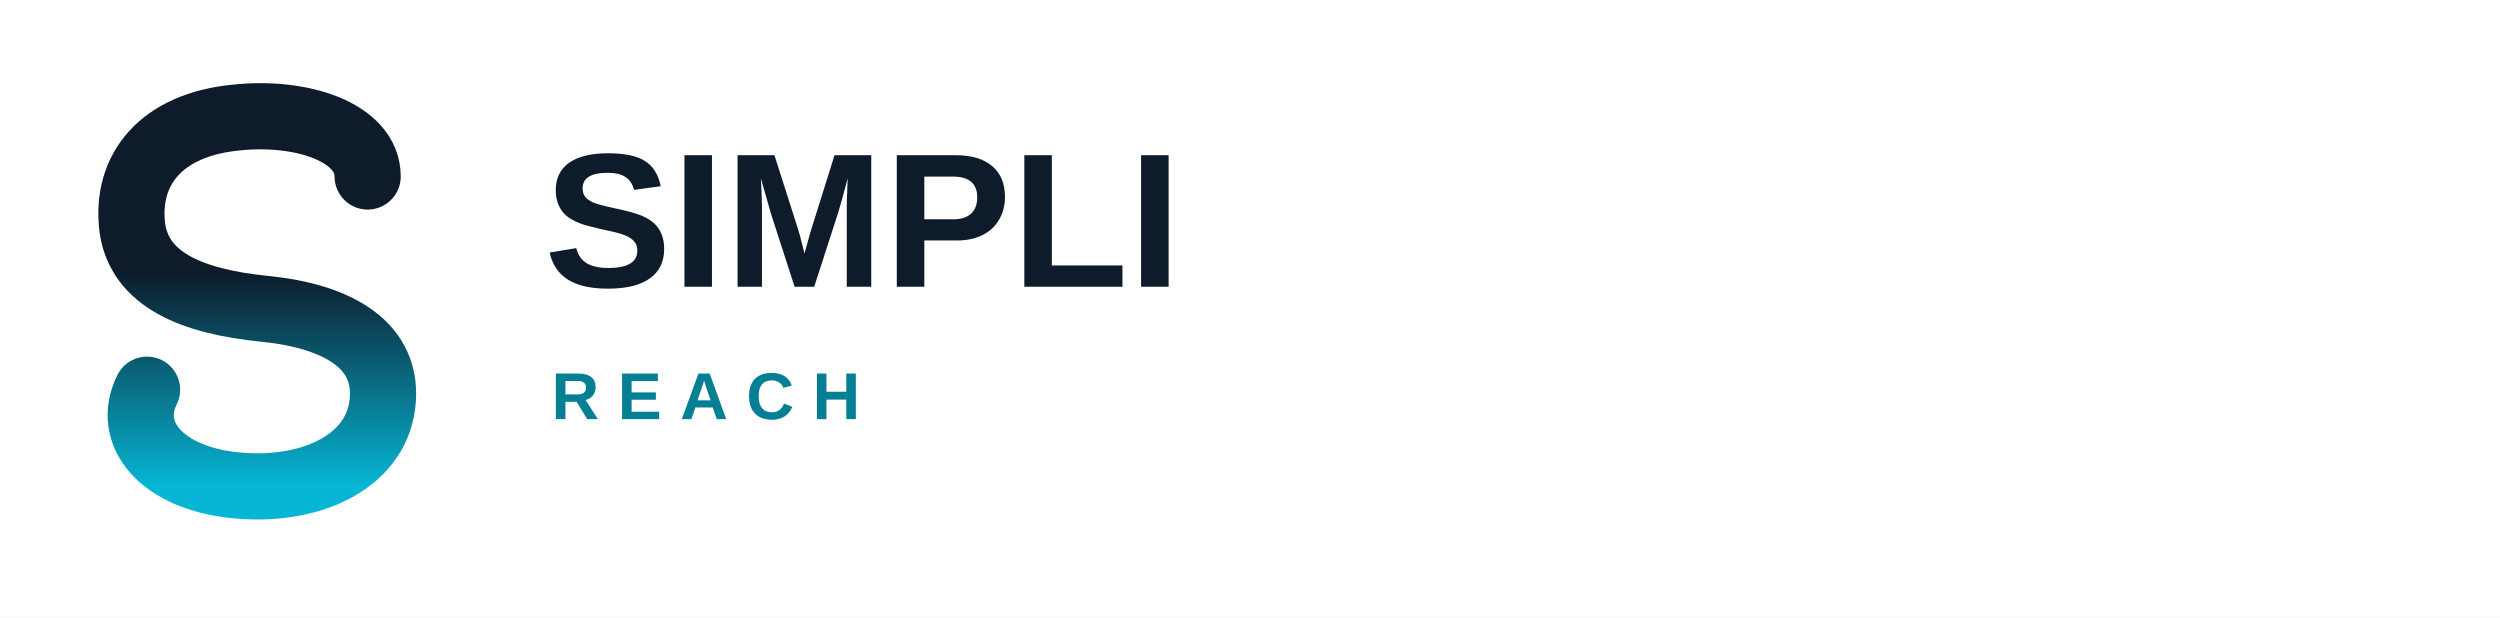
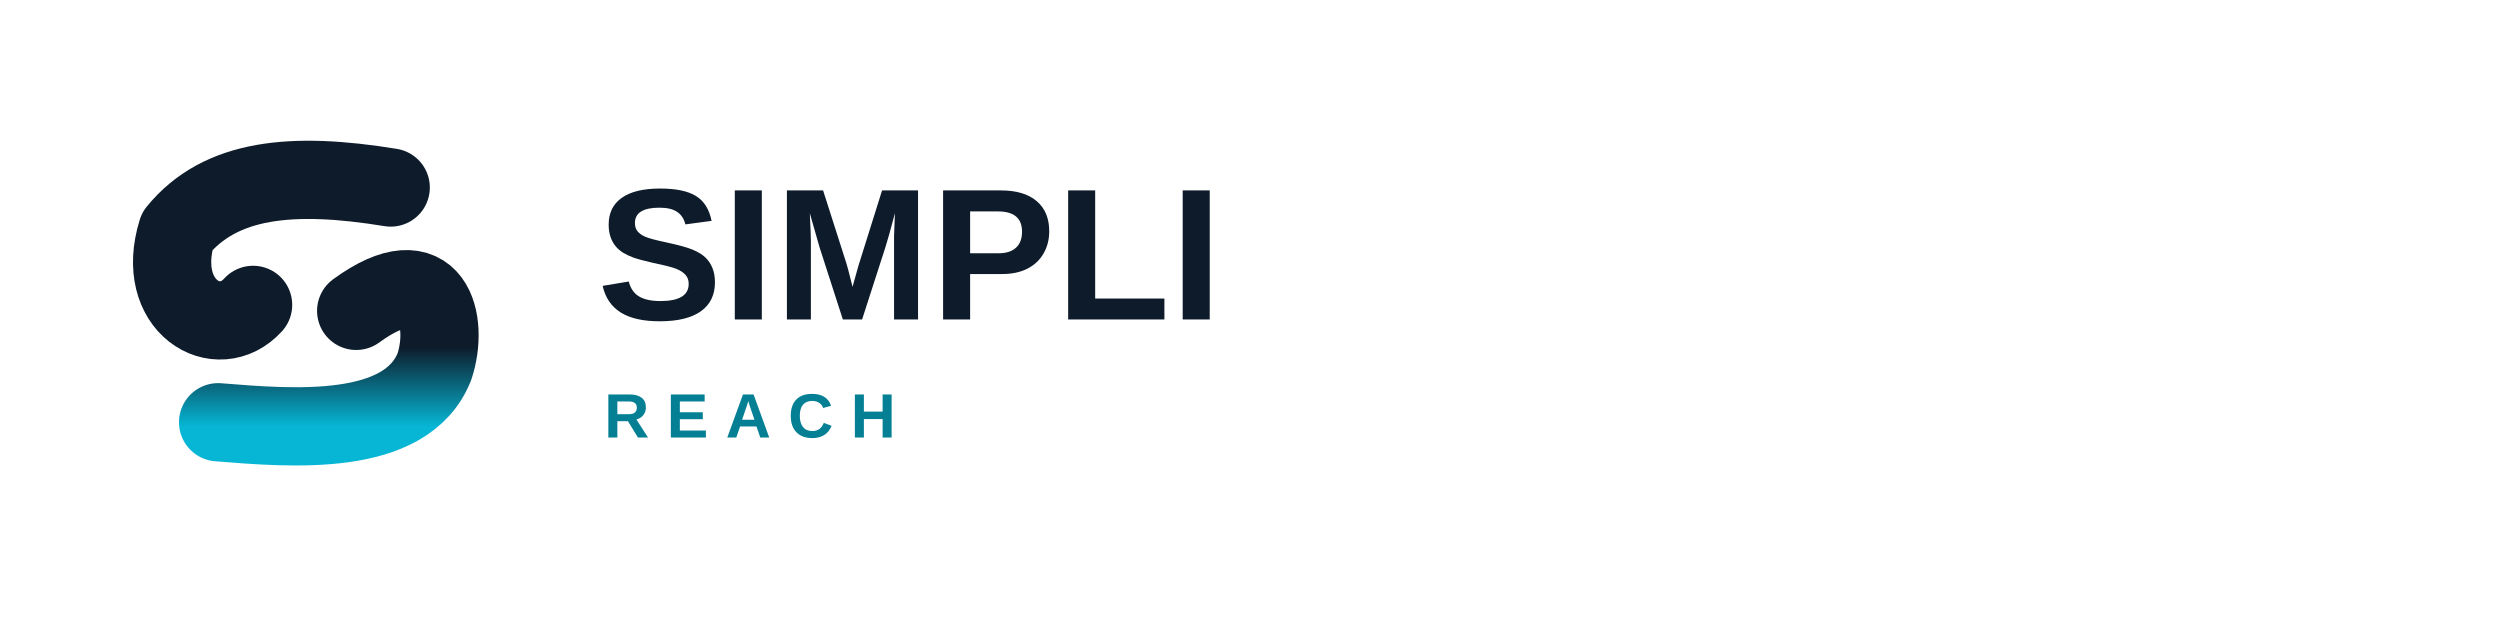
- <svg xmlns="http://www.w3.org/2000/svg" viewBox="0 0 680 168">
-   <rect width="680" height="168" fill="#FFFFFF" />
-   <svg x="20" y="20" width="100" height="128" viewBox="-10 -8 100 128">
+ <svg xmlns="http://www.w3.org/2000/svg" viewBox="0 0 720 180">
+   <rect width="720" height="180" fill="#FFFFFF" />
+   <svg x="28" y="32" width="120" height="114" viewBox="0 0 90 86">
    <defs>
      <linearGradient id="reach" x1="0" y1="0" x2="0" y2="1">
        <stop offset="0" stop-color="#0D1B2A" />
        <stop offset="0.42" stop-color="#0D1B2A" />
        <stop offset="1" stop-color="#06B6D4" />
      </linearGradient>
    </defs>
-     <path d="M70 20C70 8 52 2 34 4C14 6 4 18 6 34C8 48 22 54 42 56C62 58 76 66 74 82C72 98 54 106 34 104C14 102 4 90 10 78" fill="none" stroke="url(#reach)" stroke-width="18" stroke-linecap="round" stroke-linejoin="round" />
+     <path d="M63.5 16.6C42.1 13.1 26.5 14.6 17.1 26.1C12 42.5 26 50.5 33.6 42.1" fill="none" stroke="#0D1B2A" stroke-width="17" stroke-linecap="round" stroke-linejoin="round" />
+     <path d="M56 43.4C73 31 76.2 45.9 73 55.5C66.9 71 42.1 68.9 26 67.6" fill="none" stroke="url(#reach)" stroke-width="17" stroke-linecap="round" stroke-linejoin="round" />
  </svg>
-   <text x="148" y="78" font-family="Arial Black, Arial, sans-serif" font-size="52" font-weight="800" fill="#0D1B2A">SIMPLI</text>
-   <text x="150" y="114" font-family="Arial, sans-serif" font-size="18" font-weight="700" letter-spacing="5" fill="#047F94">REACH</text>
+   <text x="172" y="92" font-family="Arial Black, Arial, sans-serif" font-size="54" font-weight="800" fill="#0D1B2A">SIMPLI</text>
+   <text x="174" y="126" font-family="Arial, sans-serif" font-size="18" font-weight="700" letter-spacing="5" fill="#047F94">REACH</text>
</svg>
